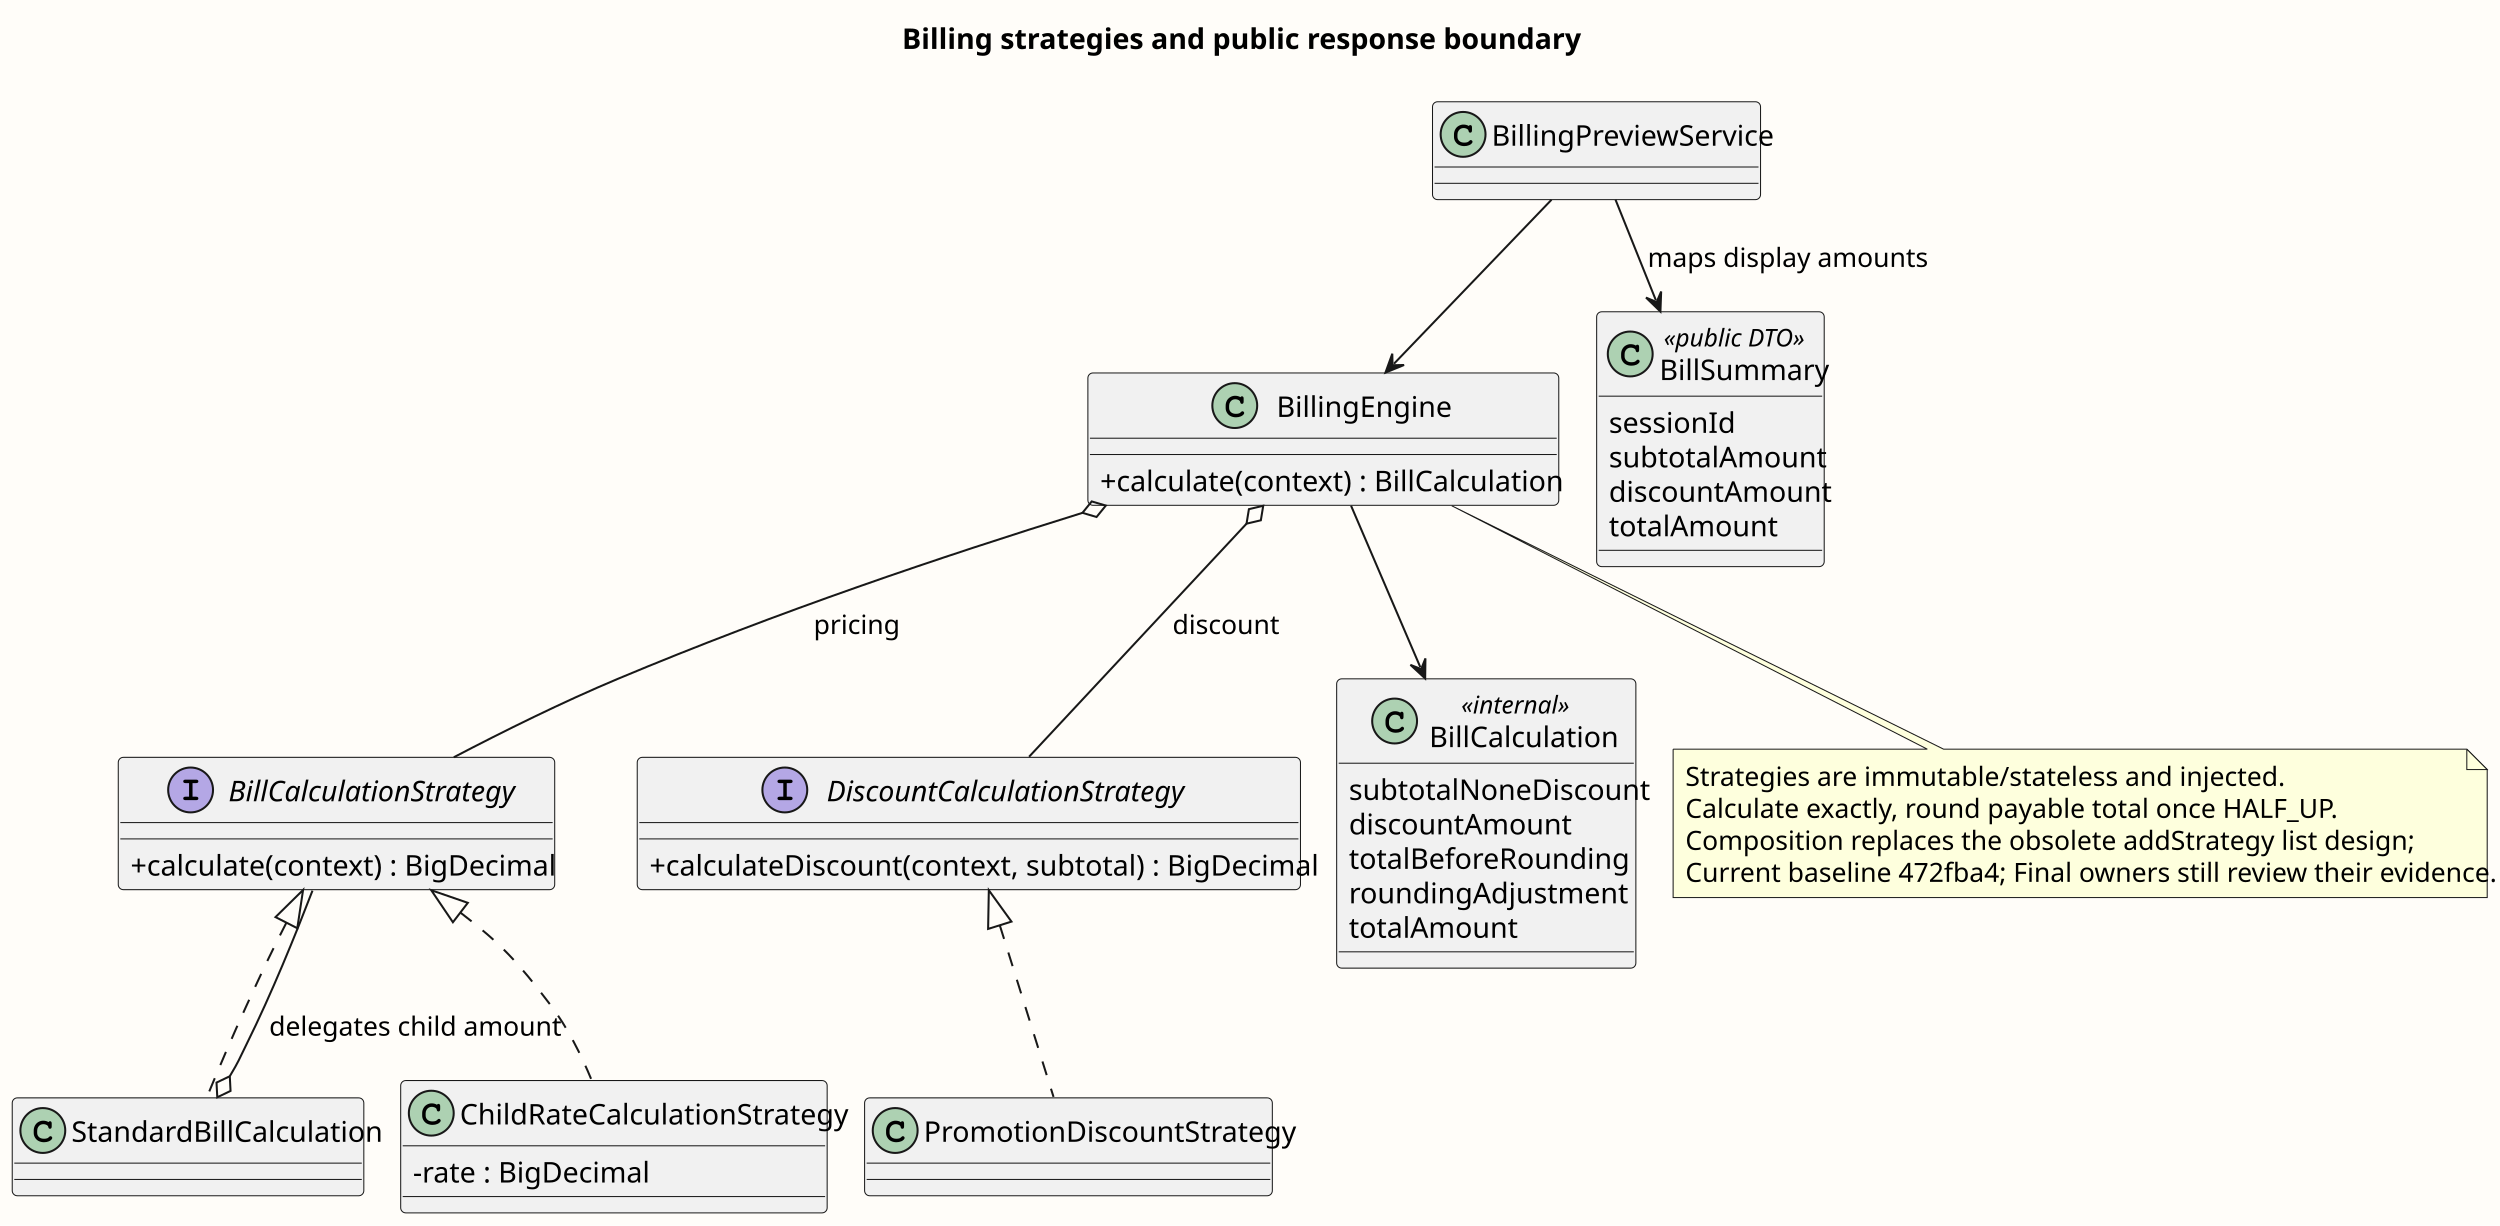
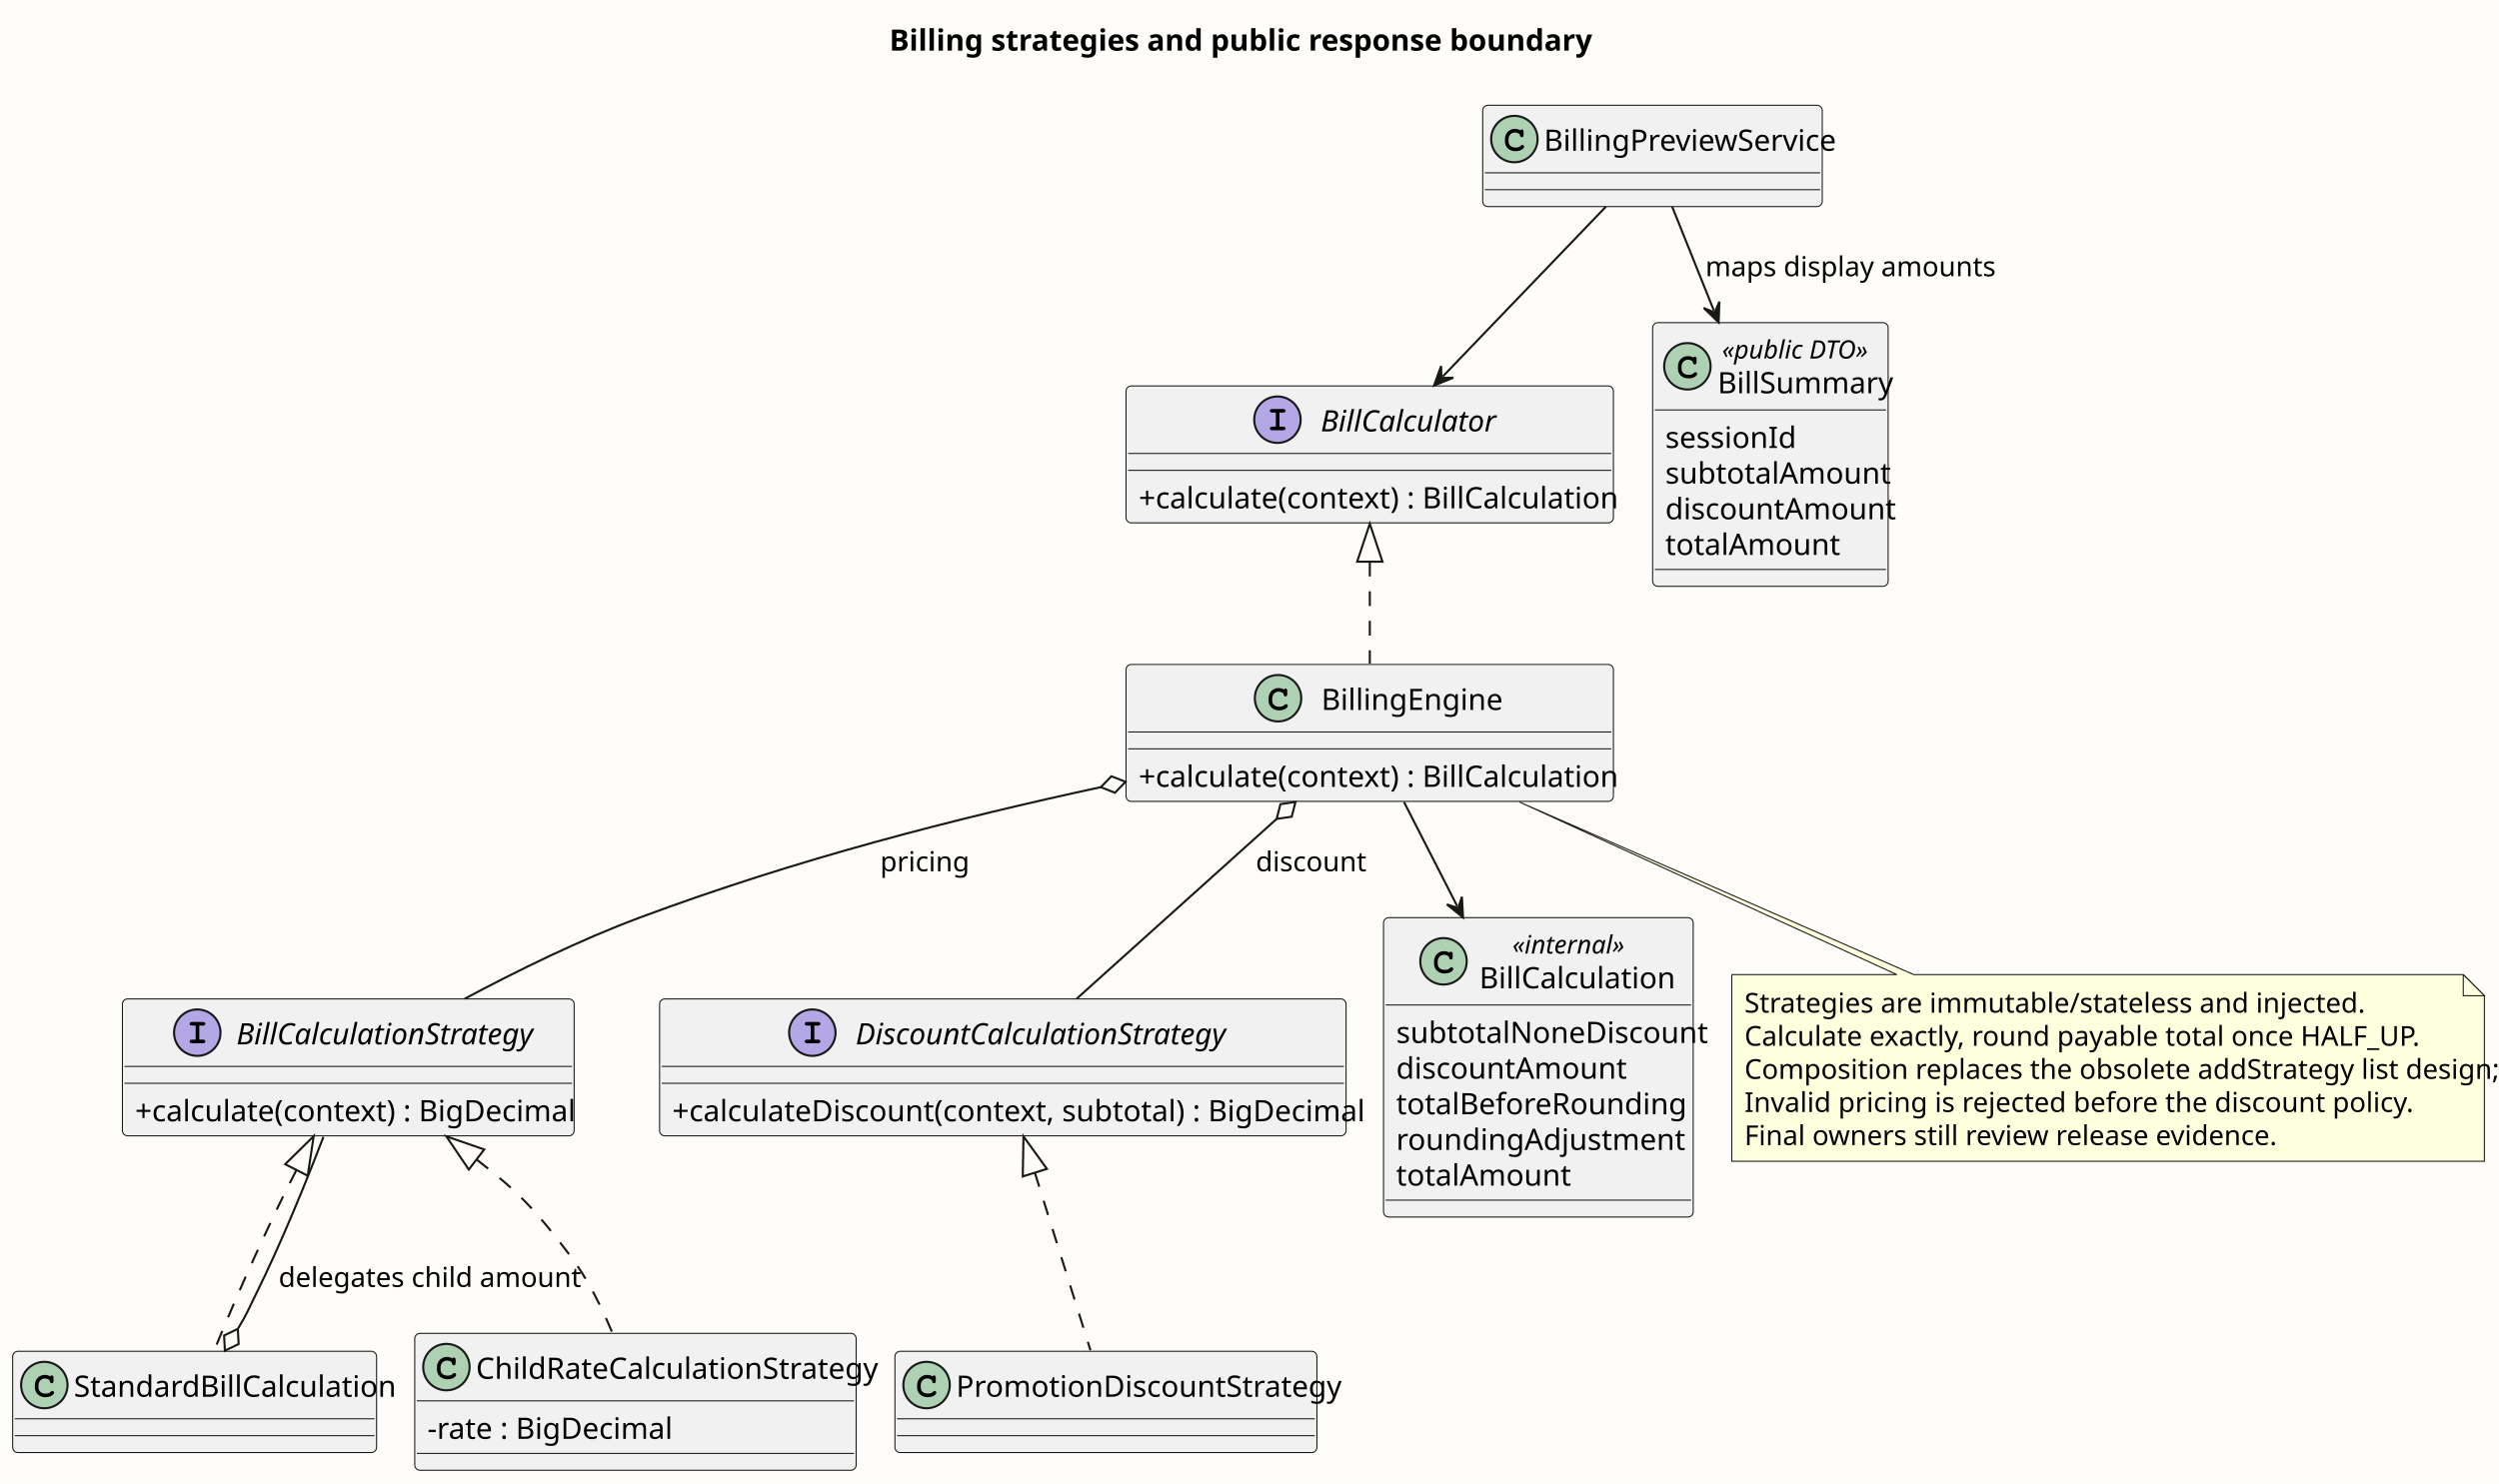
- <svg xmlns="http://www.w3.org/2000/svg" contentStyleType="text/css" data-diagram-type="CLASS" height="601px" preserveAspectRatio="none" style="width:1226px;height:601px;background:#FFFDF9;" version="1.1" viewBox="0 0 1226 601" width="1226px" zoomAndPan="magnify">
+ <svg xmlns="http://www.w3.org/2000/svg" contentStyleType="text/css" data-diagram-type="CLASS" height="703px" preserveAspectRatio="none" style="width:1184px;height:703px;background:#FFFDF9;" version="1.1" viewBox="0 0 1184 703" width="1184px" zoomAndPan="magnify">
  <defs />
  <g>
-     <rect fill="#FFFDF9" height="601" style="stroke:transparent;stroke-width:1;" width="1226" x="0" y="0" />
-     <text fill="#000000" font-family="Tahoma" font-size="14" font-weight="bold" lengthAdjust="spacing" textLength="333.799" x="442.351" y="24.007">Billing strategies and public response boundary</text>
+     <rect fill="#FFFDF9" height="703" style="stroke:transparent;stroke-width:1;" width="1184" x="0" y="0" />
+     <text fill="#000000" font-family="Tahoma" font-size="14" font-weight="bold" lengthAdjust="spacing" textLength="333.799" x="421.351" y="24.007">Billing strategies and public response boundary</text>
    <g id="elem_BillCalculationStrategy">
-       <rect codeLine="8" fill="#F1F1F1" height="64.898" id="BillCalculationStrategy" rx="2.5" ry="2.5" style="stroke:#181818;stroke-width:0.5;" width="214.029" x="58" y="371.398" />
-       <ellipse cx="93.467" cy="387.398" fill="#B4A7E5" rx="11" ry="11" style="stroke:#181818;stroke-width:1;" />
-       <path d="M94.42,384.039 L94.42,390.695 L96.138,390.695 Q96.748,390.695 97.013,390.93 Q97.279,391.164 97.279,391.555 Q97.279,391.93 97.013,392.164 Q96.748,392.398 96.138,392.398 L90.998,392.398 Q90.388,392.398 90.123,392.164 Q89.857,391.93 89.857,391.539 Q89.857,391.164 90.123,390.93 Q90.388,390.695 90.998,390.695 L92.717,390.695 L92.717,384.039 L90.998,384.039 Q90.388,384.039 90.123,383.805 Q89.857,383.57 89.857,383.18 Q89.857,382.805 90.123,382.57 Q90.388,382.336 90.998,382.336 L96.138,382.336 Q96.748,382.336 97.013,382.57 Q97.279,382.805 97.279,383.18 Q97.279,383.57 97.013,383.805 Q96.748,384.039 96.138,384.039 L94.42,384.039 Z " fill="#000000" />
-       <text fill="#000000" font-family="Tahoma" font-size="14" font-style="italic" lengthAdjust="spacing" textLength="136.548" x="112.015" y="392.956">BillCalculationStrategy</text>
-       <line style="stroke:#181818;stroke-width:0.5;" x1="59" x2="271.029" y1="403.398" y2="403.398" />
-       <line style="stroke:#181818;stroke-width:0.5;" x1="59" x2="271.029" y1="411.398" y2="411.398" />
-       <text fill="#000000" font-family="Tahoma" font-size="14" lengthAdjust="spacing" textLength="202.029" x="64" y="429.405">+calculate(context) : BigDecimal</text>
+       <rect codeLine="8" fill="#F1F1F1" height="64.898" id="BillCalculationStrategy" rx="2.5" ry="2.5" style="stroke:#181818;stroke-width:0.5;" width="214.029" x="58" y="473.398" />
+       <ellipse cx="93.467" cy="489.398" fill="#B4A7E5" rx="11" ry="11" style="stroke:#181818;stroke-width:1;" />
+       <path d="M94.42,486.039 L94.42,492.695 L96.138,492.695 Q96.748,492.695 97.013,492.93 Q97.279,493.164 97.279,493.555 Q97.279,493.93 97.013,494.164 Q96.748,494.398 96.138,494.398 L90.998,494.398 Q90.388,494.398 90.123,494.164 Q89.857,493.93 89.857,493.539 Q89.857,493.164 90.123,492.93 Q90.388,492.695 90.998,492.695 L92.717,492.695 L92.717,486.039 L90.998,486.039 Q90.388,486.039 90.123,485.805 Q89.857,485.57 89.857,485.18 Q89.857,484.805 90.123,484.57 Q90.388,484.336 90.998,484.336 L96.138,484.336 Q96.748,484.336 97.013,484.57 Q97.279,484.805 97.279,485.18 Q97.279,485.57 97.013,485.805 Q96.748,486.039 96.138,486.039 L94.42,486.039 Z " fill="#000000" />
+       <text fill="#000000" font-family="Tahoma" font-size="14" font-style="italic" lengthAdjust="spacing" textLength="136.548" x="112.015" y="494.956">BillCalculationStrategy</text>
+       <line style="stroke:#181818;stroke-width:0.5;" x1="59" x2="271.029" y1="505.398" y2="505.398" />
+       <line style="stroke:#181818;stroke-width:0.5;" x1="59" x2="271.029" y1="513.398" y2="513.398" />
+       <text fill="#000000" font-family="Tahoma" font-size="14" lengthAdjust="spacing" textLength="202.029" x="64" y="531.405">+calculate(context) : BigDecimal</text>
    </g>
    <g id="elem_DiscountCalculationStrategy">
-       <rect codeLine="11" fill="#F1F1F1" height="64.898" id="DiscountCalculationStrategy" rx="2.5" ry="2.5" style="stroke:#181818;stroke-width:0.5;" width="325.25" x="312.5" y="371.398" />
-       <ellipse cx="384.875" cy="387.398" fill="#B4A7E5" rx="11" ry="11" style="stroke:#181818;stroke-width:1;" />
-       <path d="M385.829,384.039 L385.829,390.695 L387.547,390.695 Q388.157,390.695 388.422,390.93 Q388.688,391.164 388.688,391.555 Q388.688,391.93 388.422,392.164 Q388.157,392.398 387.547,392.398 L382.407,392.398 Q381.797,392.398 381.532,392.164 Q381.266,391.93 381.266,391.539 Q381.266,391.164 381.532,390.93 Q381.797,390.695 382.407,390.695 L384.125,390.695 L384.125,384.039 L382.407,384.039 Q381.797,384.039 381.532,383.805 Q381.266,383.57 381.266,383.18 Q381.266,382.805 381.532,382.57 Q381.797,382.336 382.407,382.336 L387.547,382.336 Q388.157,382.336 388.422,382.57 Q388.688,382.805 388.688,383.18 Q388.688,383.57 388.422,383.805 Q388.157,384.039 387.547,384.039 L385.829,384.039 Z " fill="#000000" />
-       <text fill="#000000" font-family="Tahoma" font-size="14" font-style="italic" lengthAdjust="spacing" textLength="171.999" x="405.375" y="392.956">DiscountCalculationStrategy</text>
-       <line style="stroke:#181818;stroke-width:0.5;" x1="313.5" x2="636.75" y1="403.398" y2="403.398" />
-       <line style="stroke:#181818;stroke-width:0.5;" x1="313.5" x2="636.75" y1="411.398" y2="411.398" />
-       <text fill="#000000" font-family="Tahoma" font-size="14" lengthAdjust="spacing" textLength="313.25" x="318.5" y="429.405">+calculateDiscount(context, subtotal) : BigDecimal</text>
+       <rect codeLine="11" fill="#F1F1F1" height="64.898" id="DiscountCalculationStrategy" rx="2.5" ry="2.5" style="stroke:#181818;stroke-width:0.5;" width="325.25" x="312.5" y="473.398" />
+       <ellipse cx="384.875" cy="489.398" fill="#B4A7E5" rx="11" ry="11" style="stroke:#181818;stroke-width:1;" />
+       <path d="M385.829,486.039 L385.829,492.695 L387.547,492.695 Q388.157,492.695 388.422,492.93 Q388.688,493.164 388.688,493.555 Q388.688,493.93 388.422,494.164 Q388.157,494.398 387.547,494.398 L382.407,494.398 Q381.797,494.398 381.532,494.164 Q381.266,493.93 381.266,493.539 Q381.266,493.164 381.532,492.93 Q381.797,492.695 382.407,492.695 L384.125,492.695 L384.125,486.039 L382.407,486.039 Q381.797,486.039 381.532,485.805 Q381.266,485.57 381.266,485.18 Q381.266,484.805 381.532,484.57 Q381.797,484.336 382.407,484.336 L387.547,484.336 Q388.157,484.336 388.422,484.57 Q388.688,484.805 388.688,485.18 Q388.688,485.57 388.422,485.805 Q388.157,486.039 387.547,486.039 L385.829,486.039 Z " fill="#000000" />
+       <text fill="#000000" font-family="Tahoma" font-size="14" font-style="italic" lengthAdjust="spacing" textLength="171.999" x="405.375" y="494.956">DiscountCalculationStrategy</text>
+       <line style="stroke:#181818;stroke-width:0.5;" x1="313.5" x2="636.75" y1="505.398" y2="505.398" />
+       <line style="stroke:#181818;stroke-width:0.5;" x1="313.5" x2="636.75" y1="513.398" y2="513.398" />
+       <text fill="#000000" font-family="Tahoma" font-size="14" lengthAdjust="spacing" textLength="313.25" x="318.5" y="531.405">+calculateDiscount(context, subtotal) : BigDecimal</text>
    </g>
    <g id="elem_StandardBillCalculation">
-       <rect codeLine="14" fill="#F1F1F1" height="48" id="StandardBillCalculation" rx="2.5" ry="2.5" style="stroke:#181818;stroke-width:0.5;" width="172.417" x="6" y="538.398" />
-       <ellipse cx="21" cy="554.398" fill="#ADD1B2" rx="11" ry="11" style="stroke:#181818;stroke-width:1;" />
-       <path d="M23.766,550.273 Q23.922,550.055 24.109,549.945 Q24.297,549.836 24.516,549.836 Q24.891,549.836 25.125,550.102 Q25.359,550.352 25.359,550.961 L25.359,552.414 Q25.359,553.023 25.125,553.289 Q24.891,553.555 24.516,553.555 Q24.172,553.555 23.969,553.352 Q23.766,553.164 23.656,552.648 Q23.609,552.289 23.422,552.102 Q23.094,551.727 22.484,551.508 Q21.875,551.289 21.25,551.289 Q20.484,551.289 19.844,551.617 Q19.219,551.945 18.719,552.695 Q18.234,553.445 18.234,554.477 L18.234,555.57 Q18.234,556.805 19.125,557.633 Q20.016,558.445 21.609,558.445 Q22.547,558.445 23.203,558.195 Q23.594,558.039 24.016,557.602 Q24.281,557.336 24.422,557.258 Q24.578,557.18 24.781,557.18 Q25.109,557.18 25.359,557.445 Q25.625,557.695 25.625,558.039 Q25.625,558.383 25.281,558.789 Q24.781,559.367 23.984,559.695 Q22.906,560.148 21.609,560.148 Q20.094,560.148 18.891,559.523 Q17.906,559.023 17.219,557.961 Q16.531,556.883 16.531,555.602 L16.531,554.445 Q16.531,553.117 17.141,551.977 Q17.766,550.82 18.859,550.211 Q19.953,549.586 21.188,549.586 Q21.922,549.586 22.562,549.758 Q23.219,549.914 23.766,550.273 Z " fill="#000000" />
-       <text fill="#000000" font-family="Tahoma" font-size="14" lengthAdjust="spacing" textLength="140.417" x="35" y="559.956">StandardBillCalculation</text>
-       <line style="stroke:#181818;stroke-width:0.5;" x1="7" x2="177.417" y1="570.398" y2="570.398" />
-       <line style="stroke:#181818;stroke-width:0.5;" x1="7" x2="177.417" y1="578.398" y2="578.398" />
+       <rect codeLine="14" fill="#F1F1F1" height="48" id="StandardBillCalculation" rx="2.5" ry="2.5" style="stroke:#181818;stroke-width:0.5;" width="172.417" x="6" y="640.398" />
+       <ellipse cx="21" cy="656.398" fill="#ADD1B2" rx="11" ry="11" style="stroke:#181818;stroke-width:1;" />
+       <path d="M23.766,652.273 Q23.922,652.055 24.109,651.945 Q24.297,651.836 24.516,651.836 Q24.891,651.836 25.125,652.102 Q25.359,652.352 25.359,652.961 L25.359,654.414 Q25.359,655.023 25.125,655.289 Q24.891,655.555 24.516,655.555 Q24.172,655.555 23.969,655.352 Q23.766,655.164 23.656,654.648 Q23.609,654.289 23.422,654.102 Q23.094,653.727 22.484,653.508 Q21.875,653.289 21.25,653.289 Q20.484,653.289 19.844,653.617 Q19.219,653.945 18.719,654.695 Q18.234,655.445 18.234,656.477 L18.234,657.57 Q18.234,658.805 19.125,659.633 Q20.016,660.445 21.609,660.445 Q22.547,660.445 23.203,660.195 Q23.594,660.039 24.016,659.602 Q24.281,659.336 24.422,659.258 Q24.578,659.18 24.781,659.18 Q25.109,659.18 25.359,659.445 Q25.625,659.695 25.625,660.039 Q25.625,660.383 25.281,660.789 Q24.781,661.367 23.984,661.695 Q22.906,662.148 21.609,662.148 Q20.094,662.148 18.891,661.523 Q17.906,661.023 17.219,659.961 Q16.531,658.883 16.531,657.602 L16.531,656.445 Q16.531,655.117 17.141,653.977 Q17.766,652.82 18.859,652.211 Q19.953,651.586 21.188,651.586 Q21.922,651.586 22.562,651.758 Q23.219,651.914 23.766,652.273 Z " fill="#000000" />
+       <text fill="#000000" font-family="Tahoma" font-size="14" lengthAdjust="spacing" textLength="140.417" x="35" y="661.956">StandardBillCalculation</text>
+       <line style="stroke:#181818;stroke-width:0.5;" x1="7" x2="177.417" y1="672.398" y2="672.398" />
+       <line style="stroke:#181818;stroke-width:0.5;" x1="7" x2="177.417" y1="680.398" y2="680.398" />
    </g>
    <g id="elem_ChildRateCalculationStrategy">
-       <rect codeLine="15" fill="#F1F1F1" height="64.898" id="ChildRateCalculationStrategy" rx="2.5" ry="2.5" style="stroke:#181818;stroke-width:0.5;" width="209.14" x="196.5" y="529.898" />
-       <ellipse cx="211.5" cy="545.898" fill="#ADD1B2" rx="11" ry="11" style="stroke:#181818;stroke-width:1;" />
-       <path d="M214.266,541.773 Q214.422,541.555 214.609,541.445 Q214.797,541.336 215.016,541.336 Q215.391,541.336 215.625,541.602 Q215.859,541.852 215.859,542.461 L215.859,543.914 Q215.859,544.523 215.625,544.789 Q215.391,545.055 215.016,545.055 Q214.672,545.055 214.469,544.852 Q214.266,544.664 214.156,544.148 Q214.109,543.789 213.922,543.602 Q213.594,543.227 212.984,543.008 Q212.375,542.789 211.75,542.789 Q210.984,542.789 210.344,543.117 Q209.719,543.445 209.219,544.195 Q208.734,544.945 208.734,545.977 L208.734,547.07 Q208.734,548.305 209.625,549.133 Q210.516,549.945 212.109,549.945 Q213.047,549.945 213.703,549.695 Q214.094,549.539 214.516,549.102 Q214.781,548.836 214.922,548.758 Q215.078,548.68 215.281,548.68 Q215.609,548.68 215.859,548.945 Q216.125,549.195 216.125,549.539 Q216.125,549.883 215.781,550.289 Q215.281,550.867 214.484,551.195 Q213.406,551.648 212.109,551.648 Q210.594,551.648 209.391,551.023 Q208.406,550.523 207.719,549.461 Q207.031,548.383 207.031,547.102 L207.031,545.945 Q207.031,544.617 207.641,543.477 Q208.266,542.32 209.359,541.711 Q210.453,541.086 211.688,541.086 Q212.422,541.086 213.062,541.258 Q213.719,541.414 214.266,541.773 Z " fill="#000000" />
-       <text fill="#000000" font-family="Tahoma" font-size="14" lengthAdjust="spacing" textLength="177.14" x="225.5" y="551.456">ChildRateCalculationStrategy</text>
-       <line style="stroke:#181818;stroke-width:0.5;" x1="197.5" x2="404.64" y1="561.898" y2="561.898" />
-       <text fill="#000000" font-family="Tahoma" font-size="14" lengthAdjust="spacing" textLength="111.248" x="202.5" y="579.905">-rate : BigDecimal</text>
-       <line style="stroke:#181818;stroke-width:0.5;" x1="197.5" x2="404.64" y1="586.797" y2="586.797" />
+       <rect codeLine="15" fill="#F1F1F1" height="64.898" id="ChildRateCalculationStrategy" rx="2.5" ry="2.5" style="stroke:#181818;stroke-width:0.5;" width="209.14" x="196.5" y="631.898" />
+       <ellipse cx="211.5" cy="647.898" fill="#ADD1B2" rx="11" ry="11" style="stroke:#181818;stroke-width:1;" />
+       <path d="M214.266,643.773 Q214.422,643.555 214.609,643.445 Q214.797,643.336 215.016,643.336 Q215.391,643.336 215.625,643.602 Q215.859,643.852 215.859,644.461 L215.859,645.914 Q215.859,646.523 215.625,646.789 Q215.391,647.055 215.016,647.055 Q214.672,647.055 214.469,646.852 Q214.266,646.664 214.156,646.148 Q214.109,645.789 213.922,645.602 Q213.594,645.227 212.984,645.008 Q212.375,644.789 211.75,644.789 Q210.984,644.789 210.344,645.117 Q209.719,645.445 209.219,646.195 Q208.734,646.945 208.734,647.977 L208.734,649.07 Q208.734,650.305 209.625,651.133 Q210.516,651.945 212.109,651.945 Q213.047,651.945 213.703,651.695 Q214.094,651.539 214.516,651.102 Q214.781,650.836 214.922,650.758 Q215.078,650.68 215.281,650.68 Q215.609,650.68 215.859,650.945 Q216.125,651.195 216.125,651.539 Q216.125,651.883 215.781,652.289 Q215.281,652.867 214.484,653.195 Q213.406,653.648 212.109,653.648 Q210.594,653.648 209.391,653.023 Q208.406,652.523 207.719,651.461 Q207.031,650.383 207.031,649.102 L207.031,647.945 Q207.031,646.617 207.641,645.477 Q208.266,644.32 209.359,643.711 Q210.453,643.086 211.688,643.086 Q212.422,643.086 213.062,643.258 Q213.719,643.414 214.266,643.773 Z " fill="#000000" />
+       <text fill="#000000" font-family="Tahoma" font-size="14" lengthAdjust="spacing" textLength="177.14" x="225.5" y="653.456">ChildRateCalculationStrategy</text>
+       <line style="stroke:#181818;stroke-width:0.5;" x1="197.5" x2="404.64" y1="663.898" y2="663.898" />
+       <text fill="#000000" font-family="Tahoma" font-size="14" lengthAdjust="spacing" textLength="111.248" x="202.5" y="681.905">-rate : BigDecimal</text>
+       <line style="stroke:#181818;stroke-width:0.5;" x1="197.5" x2="404.64" y1="688.797" y2="688.797" />
    </g>
    <g id="elem_PromotionDiscountStrategy">
-       <rect codeLine="18" fill="#F1F1F1" height="48" id="PromotionDiscountStrategy" rx="2.5" ry="2.5" style="stroke:#181818;stroke-width:0.5;" width="199.952" x="424" y="538.398" />
-       <ellipse cx="439" cy="554.398" fill="#ADD1B2" rx="11" ry="11" style="stroke:#181818;stroke-width:1;" />
-       <path d="M441.766,550.273 Q441.922,550.055 442.109,549.945 Q442.297,549.836 442.516,549.836 Q442.891,549.836 443.125,550.102 Q443.359,550.352 443.359,550.961 L443.359,552.414 Q443.359,553.023 443.125,553.289 Q442.891,553.555 442.516,553.555 Q442.172,553.555 441.969,553.352 Q441.766,553.164 441.656,552.648 Q441.609,552.289 441.422,552.102 Q441.094,551.727 440.484,551.508 Q439.875,551.289 439.25,551.289 Q438.484,551.289 437.844,551.617 Q437.219,551.945 436.719,552.695 Q436.234,553.445 436.234,554.477 L436.234,555.57 Q436.234,556.805 437.125,557.633 Q438.016,558.445 439.609,558.445 Q440.547,558.445 441.203,558.195 Q441.594,558.039 442.016,557.602 Q442.281,557.336 442.422,557.258 Q442.578,557.18 442.781,557.18 Q443.109,557.18 443.359,557.445 Q443.625,557.695 443.625,558.039 Q443.625,558.383 443.281,558.789 Q442.781,559.367 441.984,559.695 Q440.906,560.148 439.609,560.148 Q438.094,560.148 436.891,559.523 Q435.906,559.023 435.219,557.961 Q434.531,556.883 434.531,555.602 L434.531,554.445 Q434.531,553.117 435.141,551.977 Q435.766,550.82 436.859,550.211 Q437.953,549.586 439.188,549.586 Q439.922,549.586 440.562,549.758 Q441.219,549.914 441.766,550.273 Z " fill="#000000" />
-       <text fill="#000000" font-family="Tahoma" font-size="14" lengthAdjust="spacing" textLength="167.952" x="453" y="559.956">PromotionDiscountStrategy</text>
-       <line style="stroke:#181818;stroke-width:0.5;" x1="425" x2="622.952" y1="570.398" y2="570.398" />
-       <line style="stroke:#181818;stroke-width:0.5;" x1="425" x2="622.952" y1="578.398" y2="578.398" />
+       <rect codeLine="18" fill="#F1F1F1" height="48" id="PromotionDiscountStrategy" rx="2.5" ry="2.5" style="stroke:#181818;stroke-width:0.5;" width="199.952" x="424" y="640.398" />
+       <ellipse cx="439" cy="656.398" fill="#ADD1B2" rx="11" ry="11" style="stroke:#181818;stroke-width:1;" />
+       <path d="M441.766,652.273 Q441.922,652.055 442.109,651.945 Q442.297,651.836 442.516,651.836 Q442.891,651.836 443.125,652.102 Q443.359,652.352 443.359,652.961 L443.359,654.414 Q443.359,655.023 443.125,655.289 Q442.891,655.555 442.516,655.555 Q442.172,655.555 441.969,655.352 Q441.766,655.164 441.656,654.648 Q441.609,654.289 441.422,654.102 Q441.094,653.727 440.484,653.508 Q439.875,653.289 439.25,653.289 Q438.484,653.289 437.844,653.617 Q437.219,653.945 436.719,654.695 Q436.234,655.445 436.234,656.477 L436.234,657.57 Q436.234,658.805 437.125,659.633 Q438.016,660.445 439.609,660.445 Q440.547,660.445 441.203,660.195 Q441.594,660.039 442.016,659.602 Q442.281,659.336 442.422,659.258 Q442.578,659.18 442.781,659.18 Q443.109,659.18 443.359,659.445 Q443.625,659.695 443.625,660.039 Q443.625,660.383 443.281,660.789 Q442.781,661.367 441.984,661.695 Q440.906,662.148 439.609,662.148 Q438.094,662.148 436.891,661.523 Q435.906,661.023 435.219,659.961 Q434.531,658.883 434.531,657.602 L434.531,656.445 Q434.531,655.117 435.141,653.977 Q435.766,652.82 436.859,652.211 Q437.953,651.586 439.188,651.586 Q439.922,651.586 440.562,651.758 Q441.219,651.914 441.766,652.273 Z " fill="#000000" />
+       <text fill="#000000" font-family="Tahoma" font-size="14" lengthAdjust="spacing" textLength="167.952" x="453" y="661.956">PromotionDiscountStrategy</text>
+       <line style="stroke:#181818;stroke-width:0.5;" x1="425" x2="622.952" y1="672.398" y2="672.398" />
+       <line style="stroke:#181818;stroke-width:0.5;" x1="425" x2="622.952" y1="680.398" y2="680.398" />
    </g>
-     <g id="elem_BillingEngine">
-       <rect codeLine="19" fill="#F1F1F1" height="64.898" id="BillingEngine" rx="2.5" ry="2.5" style="stroke:#181818;stroke-width:0.5;" width="230.921" x="533.5" y="182.898" />
-       <ellipse cx="605.527" cy="198.898" fill="#ADD1B2" rx="11" ry="11" style="stroke:#181818;stroke-width:1;" />
-       <path d="M608.293,194.773 Q608.449,194.555 608.636,194.445 Q608.824,194.336 609.043,194.336 Q609.418,194.336 609.652,194.602 Q609.886,194.852 609.886,195.461 L609.886,196.914 Q609.886,197.523 609.652,197.789 Q609.418,198.055 609.043,198.055 Q608.699,198.055 608.496,197.852 Q608.293,197.664 608.183,197.148 Q608.136,196.789 607.949,196.602 Q607.621,196.227 607.011,196.008 Q606.402,195.789 605.777,195.789 Q605.011,195.789 604.371,196.117 Q603.746,196.445 603.246,197.195 Q602.761,197.945 602.761,198.977 L602.761,200.07 Q602.761,201.305 603.652,202.133 Q604.543,202.945 606.136,202.945 Q607.074,202.945 607.73,202.695 Q608.121,202.539 608.543,202.102 Q608.808,201.836 608.949,201.758 Q609.105,201.68 609.308,201.68 Q609.636,201.68 609.886,201.945 Q610.152,202.195 610.152,202.539 Q610.152,202.883 609.808,203.289 Q609.308,203.867 608.511,204.195 Q607.433,204.648 606.136,204.648 Q604.621,204.648 603.418,204.023 Q602.433,203.523 601.746,202.461 Q601.058,201.383 601.058,200.102 L601.058,198.945 Q601.058,197.617 601.668,196.477 Q602.293,195.32 603.386,194.711 Q604.48,194.086 605.714,194.086 Q606.449,194.086 607.089,194.258 Q607.746,194.414 608.293,194.773 Z " fill="#000000" />
-       <text fill="#000000" font-family="Tahoma" font-size="14" lengthAdjust="spacing" textLength="78.367" x="626.027" y="204.456">BillingEngine</text>
+     <g id="elem_BillCalculator">
+       <rect codeLine="19" fill="#F1F1F1" height="64.898" id="BillCalculator" rx="2.5" ry="2.5" style="stroke:#181818;stroke-width:0.5;" width="230.921" x="533.5" y="182.898" />
+       <ellipse cx="605.236" cy="198.898" fill="#B4A7E5" rx="11" ry="11" style="stroke:#181818;stroke-width:1;" />
+       <path d="M606.189,195.539 L606.189,202.195 L607.908,202.195 Q608.518,202.195 608.783,202.43 Q609.049,202.664 609.049,203.055 Q609.049,203.43 608.783,203.664 Q608.518,203.898 607.908,203.898 L602.768,203.898 Q602.158,203.898 601.893,203.664 Q601.627,203.43 601.627,203.039 Q601.627,202.664 601.893,202.43 Q602.158,202.195 602.768,202.195 L604.486,202.195 L604.486,195.539 L602.768,195.539 Q602.158,195.539 601.893,195.305 Q601.627,195.07 601.627,194.68 Q601.627,194.305 601.893,194.07 Q602.158,193.836 602.768,193.836 L607.908,193.836 Q608.518,193.836 608.783,194.07 Q609.049,194.305 609.049,194.68 Q609.049,195.07 608.783,195.305 Q608.518,195.539 607.908,195.539 L606.189,195.539 Z " fill="#000000" />
+       <text fill="#000000" font-family="Tahoma" font-size="14" font-style="italic" lengthAdjust="spacing" textLength="78.948" x="625.736" y="204.456">BillCalculator</text>
      <line style="stroke:#181818;stroke-width:0.5;" x1="534.5" x2="763.421" y1="214.898" y2="214.898" />
      <line style="stroke:#181818;stroke-width:0.5;" x1="534.5" x2="763.421" y1="222.898" y2="222.898" />
      <text fill="#000000" font-family="Tahoma" font-size="14" lengthAdjust="spacing" textLength="218.921" x="539.5" y="240.905">+calculate(context) : BillCalculation</text>
    </g>
+     <g id="elem_BillingEngine">
+       <rect codeLine="22" fill="#F1F1F1" height="64.898" id="BillingEngine" rx="2.5" ry="2.5" style="stroke:#181818;stroke-width:0.5;" width="230.921" x="533.5" y="314.898" />
+       <ellipse cx="605.527" cy="330.898" fill="#ADD1B2" rx="11" ry="11" style="stroke:#181818;stroke-width:1;" />
+       <path d="M608.293,326.773 Q608.449,326.555 608.636,326.445 Q608.824,326.336 609.043,326.336 Q609.418,326.336 609.652,326.602 Q609.886,326.852 609.886,327.461 L609.886,328.914 Q609.886,329.523 609.652,329.789 Q609.418,330.055 609.043,330.055 Q608.699,330.055 608.496,329.852 Q608.293,329.664 608.183,329.148 Q608.136,328.789 607.949,328.602 Q607.621,328.227 607.011,328.008 Q606.402,327.789 605.777,327.789 Q605.011,327.789 604.371,328.117 Q603.746,328.445 603.246,329.195 Q602.761,329.945 602.761,330.977 L602.761,332.07 Q602.761,333.305 603.652,334.133 Q604.543,334.945 606.136,334.945 Q607.074,334.945 607.73,334.695 Q608.121,334.539 608.543,334.102 Q608.808,333.836 608.949,333.758 Q609.105,333.68 609.308,333.68 Q609.636,333.68 609.886,333.945 Q610.152,334.195 610.152,334.539 Q610.152,334.883 609.808,335.289 Q609.308,335.867 608.511,336.195 Q607.433,336.648 606.136,336.648 Q604.621,336.648 603.418,336.023 Q602.433,335.523 601.746,334.461 Q601.058,333.383 601.058,332.102 L601.058,330.945 Q601.058,329.617 601.668,328.477 Q602.293,327.32 603.386,326.711 Q604.48,326.086 605.714,326.086 Q606.449,326.086 607.089,326.258 Q607.746,326.414 608.293,326.773 Z " fill="#000000" />
+       <text fill="#000000" font-family="Tahoma" font-size="14" lengthAdjust="spacing" textLength="78.367" x="626.027" y="336.456">BillingEngine</text>
+       <line style="stroke:#181818;stroke-width:0.5;" x1="534.5" x2="763.421" y1="346.898" y2="346.898" />
+       <line style="stroke:#181818;stroke-width:0.5;" x1="534.5" x2="763.421" y1="354.898" y2="354.898" />
+       <text fill="#000000" font-family="Tahoma" font-size="14" lengthAdjust="spacing" textLength="218.921" x="539.5" y="372.905">+calculate(context) : BillCalculation</text>
+     </g>
    <g id="elem_BillCalculation">
-       <rect codeLine="22" fill="#F1F1F1" height="141.875" id="BillCalculation" rx="2.5" ry="2.5" style="stroke:#181818;stroke-width:0.5;" width="146.73" x="655.5" y="332.898" />
-       <ellipse cx="683.919" cy="353.59" fill="#ADD1B2" rx="11" ry="11" style="stroke:#181818;stroke-width:1;" />
-       <path d="M686.685,349.465 Q686.841,349.246 687.029,349.137 Q687.216,349.027 687.435,349.027 Q687.81,349.027 688.044,349.293 Q688.279,349.543 688.279,350.152 L688.279,351.606 Q688.279,352.215 688.044,352.481 Q687.81,352.746 687.435,352.746 Q687.091,352.746 686.888,352.543 Q686.685,352.356 686.575,351.84 Q686.529,351.481 686.341,351.293 Q686.013,350.918 685.404,350.699 Q684.794,350.481 684.169,350.481 Q683.404,350.481 682.763,350.809 Q682.138,351.137 681.638,351.887 Q681.154,352.637 681.154,353.668 L681.154,354.762 Q681.154,355.996 682.044,356.824 Q682.935,357.637 684.529,357.637 Q685.466,357.637 686.122,357.387 Q686.513,357.231 686.935,356.793 Q687.2,356.527 687.341,356.449 Q687.497,356.371 687.7,356.371 Q688.029,356.371 688.279,356.637 Q688.544,356.887 688.544,357.231 Q688.544,357.574 688.2,357.981 Q687.7,358.559 686.904,358.887 Q685.825,359.34 684.529,359.34 Q683.013,359.34 681.81,358.715 Q680.825,358.215 680.138,357.152 Q679.45,356.074 679.45,354.793 L679.45,353.637 Q679.45,352.309 680.06,351.168 Q680.685,350.012 681.779,349.402 Q682.872,348.777 684.107,348.777 Q684.841,348.777 685.482,348.949 Q686.138,349.106 686.685,349.465 Z " fill="#000000" />
-       <text fill="#000000" font-family="Tahoma" font-size="12" font-style="italic" lengthAdjust="spacing" textLength="53.578" x="716.567" y="349.904">«internal»</text>
-       <text fill="#000000" font-family="Tahoma" font-size="14" lengthAdjust="spacing" textLength="84.909" x="700.901" y="366.39">BillCalculation</text>
-       <line style="stroke:#181818;stroke-width:0.5;" x1="656.5" x2="801.23" y1="374.281" y2="374.281" />
-       <text fill="#000000" font-family="Tahoma" font-size="14" lengthAdjust="spacing" textLength="134.73" x="661.5" y="392.288">subtotalNoneDiscount</text>
-       <text fill="#000000" font-family="Tahoma" font-size="14" lengthAdjust="spacing" textLength="99.593" x="661.5" y="409.187">discountAmount</text>
-       <text fill="#000000" font-family="Tahoma" font-size="14" lengthAdjust="spacing" textLength="125.993" x="661.5" y="426.085">totalBeforeRounding</text>
-       <text fill="#000000" font-family="Tahoma" font-size="14" lengthAdjust="spacing" textLength="125.173" x="661.5" y="442.983">roundingAdjustment</text>
-       <text fill="#000000" font-family="Tahoma" font-size="14" lengthAdjust="spacing" textLength="75.564" x="661.5" y="459.882">totalAmount</text>
-       <line style="stroke:#181818;stroke-width:0.5;" x1="656.5" x2="801.23" y1="466.773" y2="466.773" />
+       <rect codeLine="25" fill="#F1F1F1" height="141.875" id="BillCalculation" rx="2.5" ry="2.5" style="stroke:#181818;stroke-width:0.5;" width="146.73" x="655.5" y="434.898" />
+       <ellipse cx="683.919" cy="455.59" fill="#ADD1B2" rx="11" ry="11" style="stroke:#181818;stroke-width:1;" />
+       <path d="M686.685,451.465 Q686.841,451.246 687.029,451.137 Q687.216,451.027 687.435,451.027 Q687.81,451.027 688.044,451.293 Q688.279,451.543 688.279,452.152 L688.279,453.606 Q688.279,454.215 688.044,454.481 Q687.81,454.746 687.435,454.746 Q687.091,454.746 686.888,454.543 Q686.685,454.356 686.575,453.84 Q686.529,453.481 686.341,453.293 Q686.013,452.918 685.404,452.699 Q684.794,452.481 684.169,452.481 Q683.404,452.481 682.763,452.809 Q682.138,453.137 681.638,453.887 Q681.154,454.637 681.154,455.668 L681.154,456.762 Q681.154,457.996 682.044,458.824 Q682.935,459.637 684.529,459.637 Q685.466,459.637 686.122,459.387 Q686.513,459.231 686.935,458.793 Q687.2,458.527 687.341,458.449 Q687.497,458.371 687.7,458.371 Q688.029,458.371 688.279,458.637 Q688.544,458.887 688.544,459.231 Q688.544,459.574 688.2,459.981 Q687.7,460.559 686.904,460.887 Q685.825,461.34 684.529,461.34 Q683.013,461.34 681.81,460.715 Q680.825,460.215 680.138,459.152 Q679.45,458.074 679.45,456.793 L679.45,455.637 Q679.45,454.309 680.06,453.168 Q680.685,452.012 681.779,451.402 Q682.872,450.777 684.107,450.777 Q684.841,450.777 685.482,450.949 Q686.138,451.106 686.685,451.465 Z " fill="#000000" />
+       <text fill="#000000" font-family="Tahoma" font-size="12" font-style="italic" lengthAdjust="spacing" textLength="53.578" x="716.567" y="451.904">«internal»</text>
+       <text fill="#000000" font-family="Tahoma" font-size="14" lengthAdjust="spacing" textLength="84.909" x="700.901" y="468.39">BillCalculation</text>
+       <line style="stroke:#181818;stroke-width:0.5;" x1="656.5" x2="801.23" y1="476.281" y2="476.281" />
+       <text fill="#000000" font-family="Tahoma" font-size="14" lengthAdjust="spacing" textLength="134.73" x="661.5" y="494.288">subtotalNoneDiscount</text>
+       <text fill="#000000" font-family="Tahoma" font-size="14" lengthAdjust="spacing" textLength="99.593" x="661.5" y="511.187">discountAmount</text>
+       <text fill="#000000" font-family="Tahoma" font-size="14" lengthAdjust="spacing" textLength="125.993" x="661.5" y="528.085">totalBeforeRounding</text>
+       <text fill="#000000" font-family="Tahoma" font-size="14" lengthAdjust="spacing" textLength="125.173" x="661.5" y="544.983">roundingAdjustment</text>
+       <text fill="#000000" font-family="Tahoma" font-size="14" lengthAdjust="spacing" textLength="75.564" x="661.5" y="561.882">totalAmount</text>
+       <line style="stroke:#181818;stroke-width:0.5;" x1="656.5" x2="801.23" y1="568.773" y2="568.773" />
    </g>
    <g id="elem_BillingPreviewService">
-       <rect codeLine="29" fill="#F1F1F1" height="48" id="BillingPreviewService" rx="2.5" ry="2.5" style="stroke:#181818;stroke-width:0.5;" width="160.871" x="702.5" y="49.898" />
+       <rect codeLine="32" fill="#F1F1F1" height="48" id="BillingPreviewService" rx="2.5" ry="2.5" style="stroke:#181818;stroke-width:0.5;" width="160.871" x="702.5" y="49.898" />
      <ellipse cx="717.5" cy="65.898" fill="#ADD1B2" rx="11" ry="11" style="stroke:#181818;stroke-width:1;" />
      <path d="M720.266,61.773 Q720.422,61.555 720.609,61.445 Q720.797,61.336 721.016,61.336 Q721.391,61.336 721.625,61.602 Q721.859,61.852 721.859,62.461 L721.859,63.914 Q721.859,64.523 721.625,64.789 Q721.391,65.055 721.016,65.055 Q720.672,65.055 720.469,64.852 Q720.266,64.664 720.156,64.148 Q720.109,63.789 719.922,63.602 Q719.594,63.227 718.984,63.008 Q718.375,62.789 717.75,62.789 Q716.984,62.789 716.344,63.117 Q715.719,63.445 715.219,64.195 Q714.734,64.945 714.734,65.977 L714.734,67.07 Q714.734,68.305 715.625,69.133 Q716.516,69.945 718.109,69.945 Q719.047,69.945 719.703,69.695 Q720.094,69.539 720.516,69.102 Q720.781,68.836 720.922,68.758 Q721.078,68.68 721.281,68.68 Q721.609,68.68 721.859,68.945 Q722.125,69.195 722.125,69.539 Q722.125,69.883 721.781,70.289 Q721.281,70.867 720.484,71.195 Q719.406,71.648 718.109,71.648 Q716.594,71.648 715.391,71.023 Q714.406,70.523 713.719,69.461 Q713.031,68.383 713.031,67.102 L713.031,65.945 Q713.031,64.617 713.641,63.477 Q714.266,62.32 715.359,61.711 Q716.453,61.086 717.688,61.086 Q718.422,61.086 719.062,61.258 Q719.719,61.414 720.266,61.773 Z " fill="#000000" />
      <text fill="#000000" font-family="Tahoma" font-size="14" lengthAdjust="spacing" textLength="128.871" x="731.5" y="71.456">BillingPreviewService</text>
      <line style="stroke:#181818;stroke-width:0.5;" x1="703.5" x2="862.371" y1="81.898" y2="81.898" />
      <line style="stroke:#181818;stroke-width:0.5;" x1="703.5" x2="862.371" y1="89.898" y2="89.898" />
    </g>
    <g id="elem_BillSummary">
-       <rect codeLine="30" fill="#F1F1F1" height="124.977" id="BillSummary" rx="2.5" ry="2.5" style="stroke:#181818;stroke-width:0.5;" width="111.593" x="783" y="152.898" />
+       <rect codeLine="33" fill="#F1F1F1" height="124.977" id="BillSummary" rx="2.5" ry="2.5" style="stroke:#181818;stroke-width:0.5;" width="111.593" x="783" y="152.898" />
      <ellipse cx="799.465" cy="173.59" fill="#ADD1B2" rx="11" ry="11" style="stroke:#181818;stroke-width:1;" />
      <path d="M802.231,169.465 Q802.387,169.246 802.574,169.137 Q802.762,169.027 802.981,169.027 Q803.356,169.027 803.59,169.293 Q803.824,169.543 803.824,170.152 L803.824,171.606 Q803.824,172.215 803.59,172.481 Q803.356,172.746 802.981,172.746 Q802.637,172.746 802.434,172.543 Q802.231,172.356 802.121,171.84 Q802.074,171.481 801.887,171.293 Q801.559,170.918 800.949,170.699 Q800.34,170.481 799.715,170.481 Q798.949,170.481 798.309,170.809 Q797.684,171.137 797.184,171.887 Q796.699,172.637 796.699,173.668 L796.699,174.762 Q796.699,175.996 797.59,176.824 Q798.481,177.637 800.074,177.637 Q801.012,177.637 801.668,177.387 Q802.059,177.231 802.481,176.793 Q802.746,176.527 802.887,176.449 Q803.043,176.371 803.246,176.371 Q803.574,176.371 803.824,176.637 Q804.09,176.887 804.09,177.231 Q804.09,177.574 803.746,177.981 Q803.246,178.559 802.449,178.887 Q801.371,179.34 800.074,179.34 Q798.559,179.34 797.356,178.715 Q796.371,178.215 795.684,177.152 Q794.996,176.074 794.996,174.793 L794.996,173.637 Q794.996,172.309 795.606,171.168 Q796.231,170.012 797.324,169.402 Q798.418,168.777 799.653,168.777 Q800.387,168.777 801.028,168.949 Q801.684,169.106 802.231,169.465 Z " fill="#000000" />
      <text fill="#000000" font-family="Tahoma" font-size="12" font-style="italic" lengthAdjust="spacing" textLength="72.123" x="815.898" y="169.904">«public DTO»</text>
      <text fill="#000000" font-family="Tahoma" font-size="14" lengthAdjust="spacing" textLength="76.337" x="813.791" y="186.39">BillSummary</text>
      <line style="stroke:#181818;stroke-width:0.5;" x1="784" x2="893.593" y1="194.281" y2="194.281" />
      <text fill="#000000" font-family="Tahoma" font-size="14" lengthAdjust="spacing" textLength="57.682" x="789" y="212.288">sessionId</text>
      <text fill="#000000" font-family="Tahoma" font-size="14" lengthAdjust="spacing" textLength="97.357" x="789" y="229.186">subtotalAmount</text>
      <text fill="#000000" font-family="Tahoma" font-size="14" lengthAdjust="spacing" textLength="99.593" x="789" y="246.085">discountAmount</text>
      <text fill="#000000" font-family="Tahoma" font-size="14" lengthAdjust="spacing" textLength="75.564" x="789" y="262.983">totalAmount</text>
      <line style="stroke:#181818;stroke-width:0.5;" x1="784" x2="893.593" y1="269.875" y2="269.875" />
    </g>
-     <g id="elem_GMN20">
-       <path d="M820.5,367.398 L820.5,440.164 A0,0 0 0 0 820.5,440.164 L1219.725,440.164 A0,0 0 0 0 1219.725,440.164 L1219.725,377.398 L1209.725,367.398 L953.146,367.398 L711.935,248.036 L945.146,367.398 L820.5,367.398 A0,0 0 0 0 820.5,367.398 " fill="#FEFFDD" style="stroke:#181818;stroke-width:0.5;" />
-       <path d="M1209.725,367.398 L1209.725,377.398 L1219.725,377.398 L1209.725,367.398 " fill="#FEFFDD" style="stroke:#181818;stroke-width:0.5;" />
-       <text fill="#000000" font-family="Tahoma" font-size="13" lengthAdjust="spacing" textLength="276.764" x="826.5" y="385.405">Strategies are immutable/stateless and injected.</text>
-       <text fill="#000000" font-family="Tahoma" font-size="13" lengthAdjust="spacing" textLength="307.017" x="826.5" y="401.096">Calculate exactly, round payable total once HALF_UP.</text>
-       <text fill="#000000" font-family="Tahoma" font-size="13" lengthAdjust="spacing" textLength="335.569" x="826.5" y="416.788">Composition replaces the obsolete addStrategy list design;</text>
-       <text fill="#000000" font-family="Tahoma" font-size="13" lengthAdjust="spacing" textLength="378.225" x="826.5" y="432.479">Current baseline 472fba4; Final owners still review their evidence.</text>
+     <g id="elem_GMN22">
+       <path d="M820.5,461.898 L820.5,550.356 A0,0 0 0 0 820.5,550.356 L1177.069,550.356 A0,0 0 0 0 1177.069,550.356 L1177.069,471.898 L1167.069,461.898 L906.742,461.898 L719.828,380.068 L898.742,461.898 L820.5,461.898 A0,0 0 0 0 820.5,461.898 " fill="#FEFFDD" style="stroke:#181818;stroke-width:0.5;" />
+       <path d="M1167.069,461.898 L1167.069,471.898 L1177.069,471.898 L1167.069,461.898 " fill="#FEFFDD" style="stroke:#181818;stroke-width:0.5;" />
+       <text fill="#000000" font-family="Tahoma" font-size="13" lengthAdjust="spacing" textLength="276.764" x="826.5" y="479.905">Strategies are immutable/stateless and injected.</text>
+       <text fill="#000000" font-family="Tahoma" font-size="13" lengthAdjust="spacing" textLength="307.017" x="826.5" y="495.596">Calculate exactly, round payable total once HALF_UP.</text>
+       <text fill="#000000" font-family="Tahoma" font-size="13" lengthAdjust="spacing" textLength="335.569" x="826.5" y="511.288">Composition replaces the obsolete addStrategy list design;</text>
+       <text fill="#000000" font-family="Tahoma" font-size="13" lengthAdjust="spacing" textLength="300.035" x="826.5" y="526.979">Invalid pricing is rejected before the discount policy.</text>
+       <text fill="#000000" font-family="Tahoma" font-size="13" lengthAdjust="spacing" textLength="240.068" x="826.5" y="542.67">Final owners still review release evidence.</text>
    </g>
-     <polygon fill="transparent" points="148.627,436.435,135.105,449.745,145.795,455.196,148.627,436.435" style="stroke:#181818;stroke-width:1;" />
-     <path d="M140.45,452.471 C131.951,469.137 129.726,473.974 121,492.898 C114.132,507.792 106.941,524.767 101.438,538.093 " fill="transparent" style="stroke:#181818;stroke-width:1;stroke-dasharray:7.0,7.0;" />
-     <polygon fill="transparent" points="211.478,436.555,222.107,452.272,229.412,442.752,211.478,436.555" style="stroke:#181818;stroke-width:1;" />
-     <path d="M225.759,447.512 C245.673,462.79 253.754,471.488 270,492.898 C278.364,503.921 285.116,517.56 290.158,529.758 " fill="transparent" style="stroke:#181818;stroke-width:1;stroke-dasharray:7.0,7.0;" />
-     <polygon fill="transparent" points="484.916,436.568,484.568,455.539,496.02,451.954,484.916,436.568" style="stroke:#181818;stroke-width:1;" />
-     <path d="M490.294,453.746 C499.69,483.756 508.208,510.96 516.651,537.927 " fill="transparent" style="stroke:#181818;stroke-width:1;stroke-dasharray:7.0,7.0;" />
-     <polygon fill="transparent" points="106.552,538.101,113.057,534.989,112.686,527.787,106.181,530.9,106.552,538.101" style="stroke:#181818;stroke-width:1;" />
-     <path d="M112.686,527.787 C117.535,519.634 116.666,520.644 121,511.898 C133.217,487.242 144.96,458.332 153.236,436.782 " fill="transparent" style="stroke:#181818;stroke-width:1;" />
-     <text fill="#000000" font-family="Tahoma" font-size="13" lengthAdjust="spacing" textLength="132.99" x="132" y="507.905">delegates child amount</text>
-     <polygon fill="transparent" points="542.292,247.935,535.375,245.897,530.834,251.499,537.751,253.536,542.292,247.935" style="stroke:#181818;stroke-width:1;" />
-     <path d="M530.834,251.499 C461.674,273.008 381.616,299.928 303,332.898 C275.997,344.223 246.97,358.595 222.539,371.365 " fill="transparent" style="stroke:#181818;stroke-width:1;" />
-     <text fill="#000000" font-family="Tahoma" font-size="13" lengthAdjust="spacing" textLength="38.245" x="399" y="310.905">pricing</text>
-     <polygon fill="transparent" points="619.483,248.036,612.466,249.694,611.297,256.81,618.315,255.151,619.483,248.036" style="stroke:#181818;stroke-width:1;" />
-     <path d="M611.297,256.81 C579.301,291.105 536.715,336.75 504.661,371.106 " fill="transparent" style="stroke:#181818;stroke-width:1;" />
-     <text fill="#000000" font-family="Tahoma" font-size="13" lengthAdjust="spacing" textLength="47.861" x="575" y="310.905">discount</text>
-     <polygon fill="#181818" points="698.901,332.729,699.029,322.881,696.929,328.134,691.677,326.035,698.901,332.729" style="stroke:#181818;stroke-width:1;" />
-     <path d="M662.571,248.036 C672.512,271.211 684.03,298.062 696.535,327.215 " fill="transparent" style="stroke:#181818;stroke-width:1;" />
+     <polygon fill="transparent" points="148.627,538.435,135.105,551.745,145.795,557.196,148.627,538.435" style="stroke:#181818;stroke-width:1;" />
+     <path d="M140.45,554.471 C131.951,571.137 129.726,575.975 121,594.898 C114.132,609.792 106.941,626.767 101.438,640.093 " fill="transparent" style="stroke:#181818;stroke-width:1;stroke-dasharray:7.0,7.0;" />
+     <polygon fill="transparent" points="211.478,538.555,222.107,554.273,229.412,544.752,211.478,538.555" style="stroke:#181818;stroke-width:1;" />
+     <path d="M225.759,549.512 C245.673,564.79 253.754,573.488 270,594.898 C278.364,605.921 285.116,619.56 290.158,631.758 " fill="transparent" style="stroke:#181818;stroke-width:1;stroke-dasharray:7.0,7.0;" />
+     <polygon fill="transparent" points="484.916,538.568,484.568,557.539,496.02,553.953,484.916,538.568" style="stroke:#181818;stroke-width:1;" />
+     <path d="M490.294,555.746 C499.69,585.756 508.208,612.96 516.651,639.927 " fill="transparent" style="stroke:#181818;stroke-width:1;stroke-dasharray:7.0,7.0;" />
+     <polygon fill="transparent" points="106.552,640.101,113.057,636.989,112.686,629.787,106.181,632.9,106.552,640.101" style="stroke:#181818;stroke-width:1;" />
+     <path d="M112.686,629.787 C117.535,621.634 116.666,622.644 121,613.898 C133.217,589.242 144.96,560.332 153.236,538.782 " fill="transparent" style="stroke:#181818;stroke-width:1;" />
+     <text fill="#000000" font-family="Tahoma" font-size="13" lengthAdjust="spacing" textLength="132.99" x="132" y="609.905">delegates child amount</text>
+     <polygon fill="transparent" points="533.278,370.521,526.57,367.876,521.548,373.051,528.256,375.696,533.278,370.521" style="stroke:#181818;stroke-width:1;" />
+     <path d="M521.548,373.051 C453.375,387.754 377.833,406.97 303,434.898 C274.811,445.419 244.874,460.132 220.113,473.356 " fill="transparent" style="stroke:#181818;stroke-width:1;" />
+     <text fill="#000000" font-family="Tahoma" font-size="13" lengthAdjust="spacing" textLength="38.245" x="417" y="412.905">pricing</text>
+     <polygon fill="transparent" points="613.788,380.068,606.653,381.107,604.866,388.093,612.002,387.055,613.788,380.068" style="stroke:#181818;stroke-width:1;" />
+     <path d="M604.866,388.093 C574.678,415.245 540.332,446.137 510.159,473.275 " fill="transparent" style="stroke:#181818;stroke-width:1;" />
+     <text fill="#000000" font-family="Tahoma" font-size="13" lengthAdjust="spacing" textLength="47.861" x="595" y="412.905">discount</text>
+     <polygon fill="#181818" points="693.173,434.813,692.639,424.979,690.898,430.361,685.515,428.62,693.173,434.813" style="stroke:#181818;stroke-width:1;" />
+     <path d="M665.189,380.068 C673.27,395.877 680.659,410.332 690.443,429.471 " fill="transparent" style="stroke:#181818;stroke-width:1;" />
+     <polygon fill="transparent" points="649,248.2,643,266.2,655,266.2,649,248.2" style="stroke:#181818;stroke-width:1;" />
+     <path d="M649,266.2 C649,286.345 649,294.306 649,314.475 " fill="transparent" style="stroke:#181818;stroke-width:1;stroke-dasharray:7.0,7.0;" />
    <polygon fill="#181818" points="679.436,182.714,688.555,178.994,682.899,179.108,682.785,173.452,679.436,182.714" style="stroke:#181818;stroke-width:1;" />
    <path d="M760.873,97.934 C738.646,121.073 708.383,152.578 683.592,178.387 " fill="transparent" style="stroke:#181818;stroke-width:1;" />
    <polygon fill="#181818" points="814.272,152.799,814.631,142.957,812.409,148.159,807.207,145.937,814.272,152.799" style="stroke:#181818;stroke-width:1;" />
    <path d="M792.247,97.934 C798.274,112.947 804.211,127.736 812.037,147.231 " fill="transparent" style="stroke:#181818;stroke-width:1;" />
    <text fill="#000000" font-family="Tahoma" font-size="13" lengthAdjust="spacing" textLength="127.715" x="808" y="130.905">maps display amounts</text>
  </g>
</svg>
